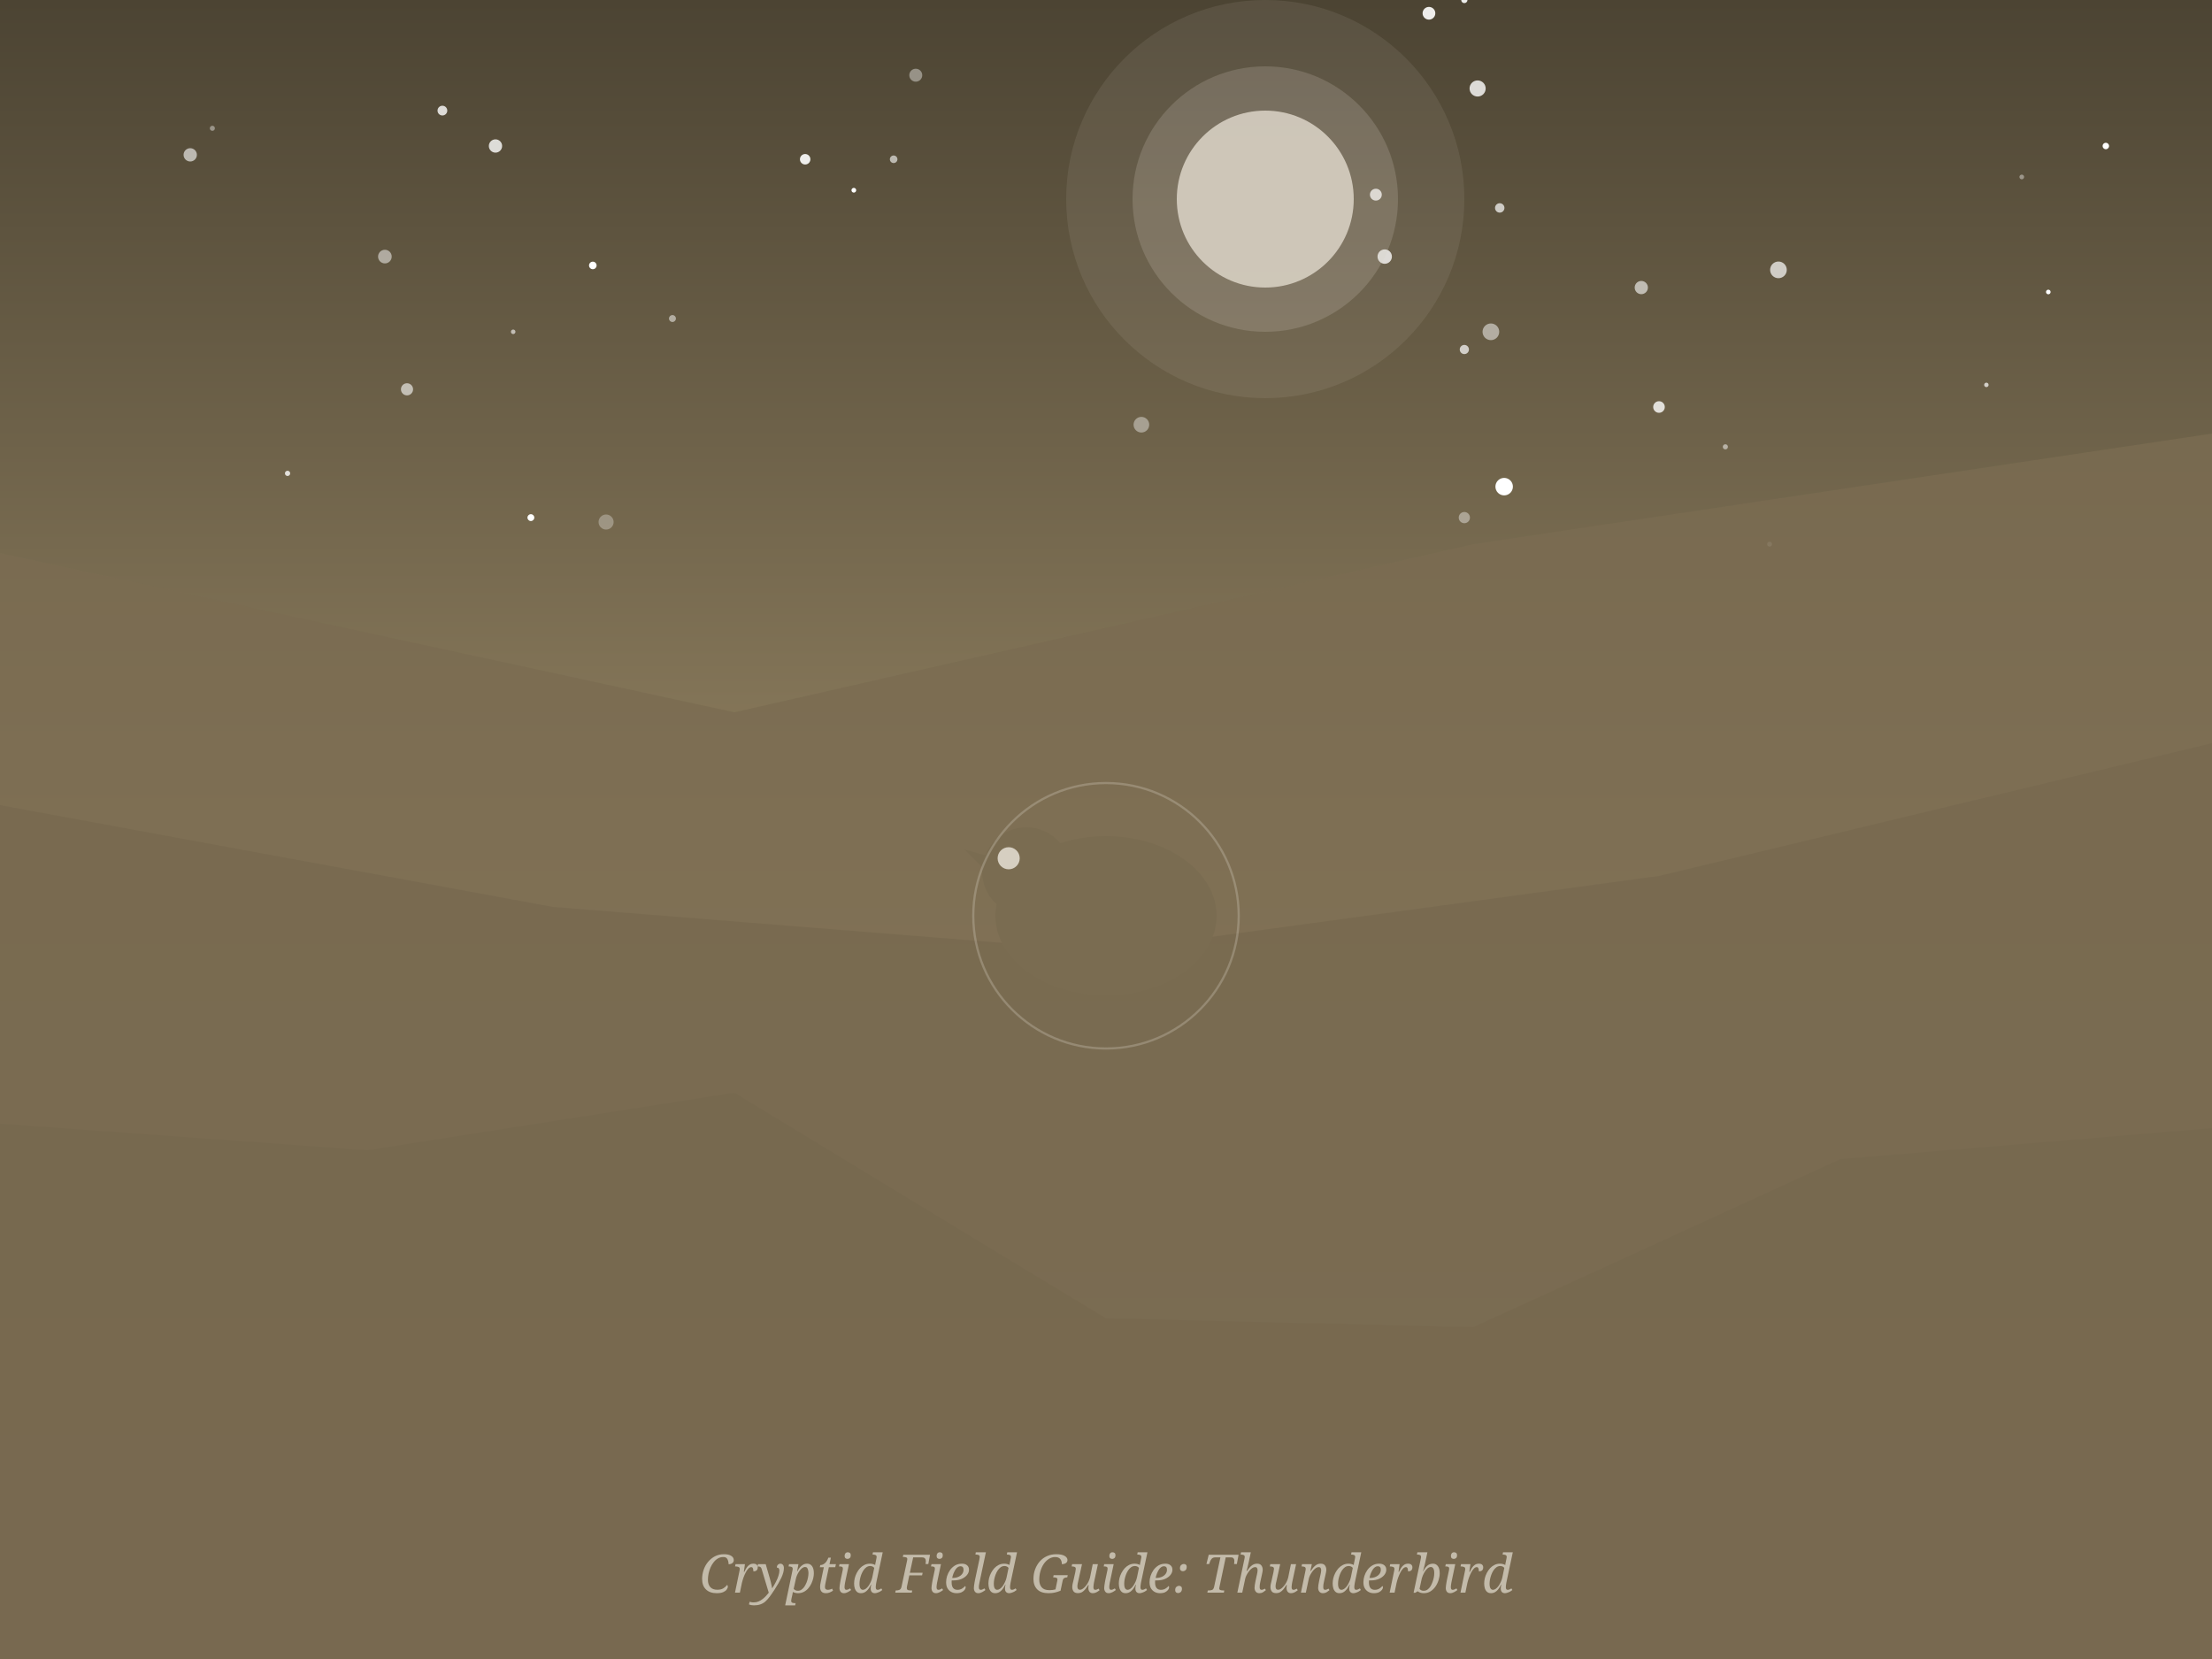
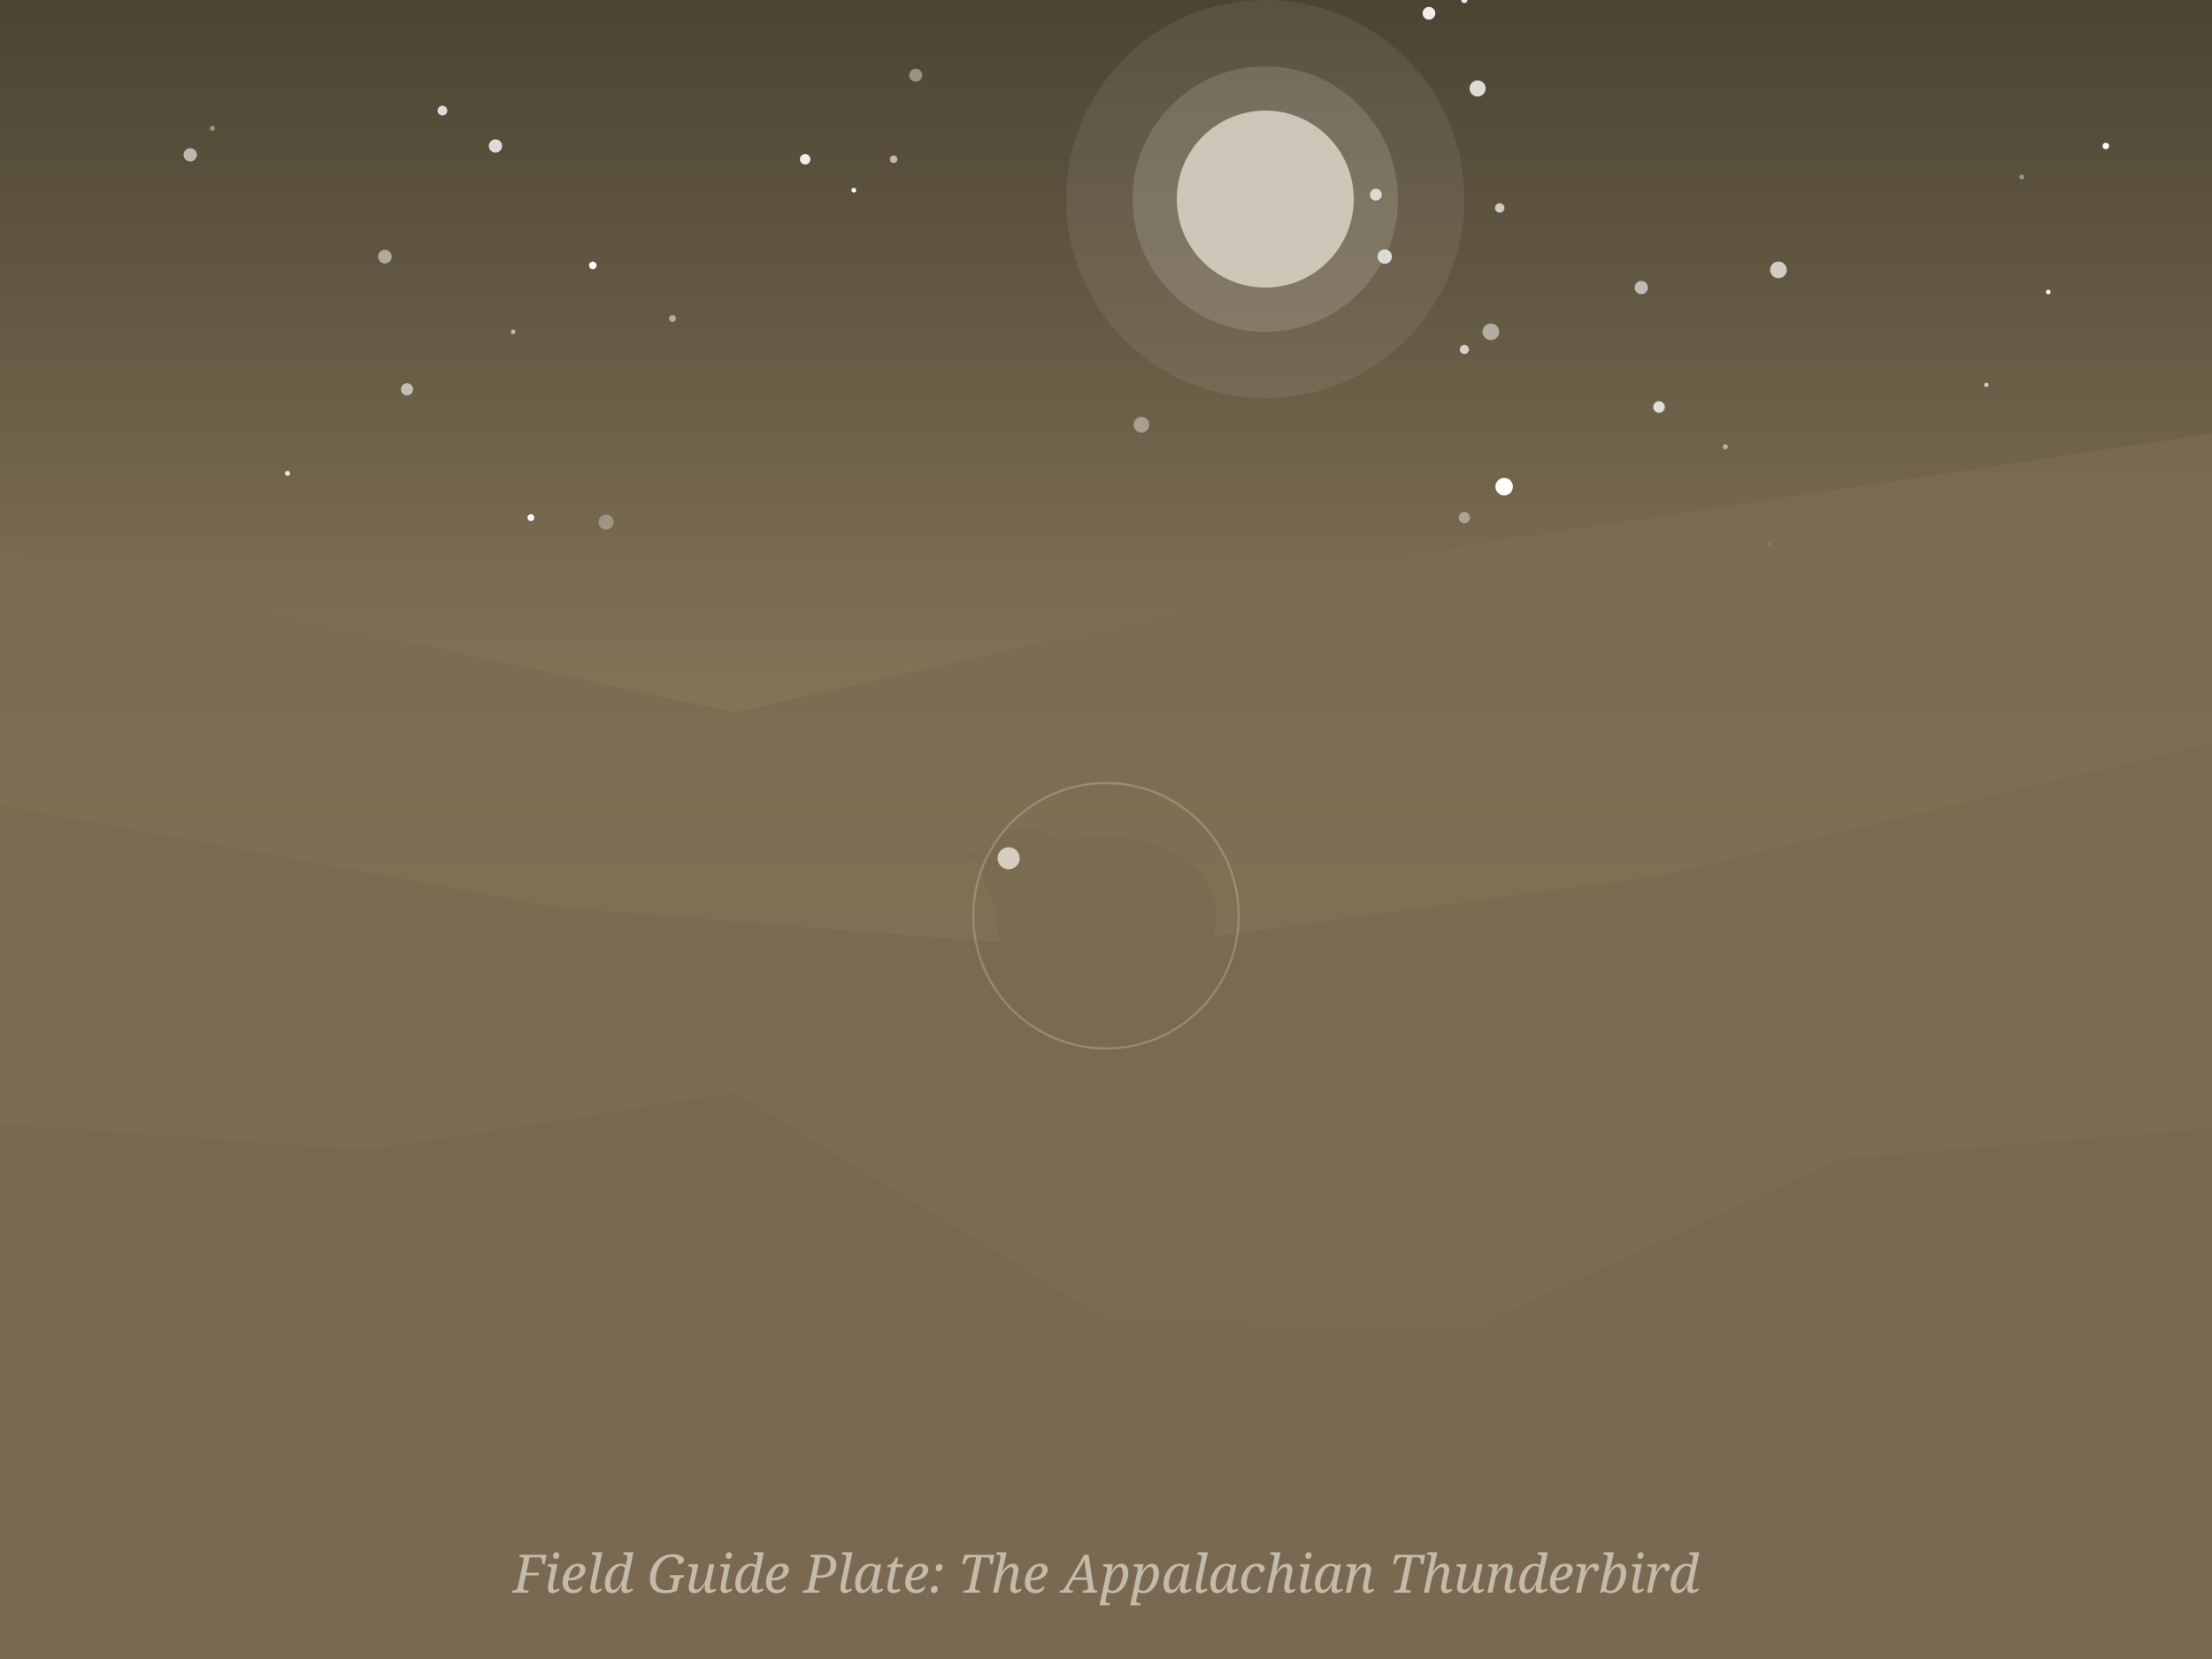
<svg xmlns="http://www.w3.org/2000/svg" viewBox="0 0 500 375" width="500" height="375">
  <defs>
    <linearGradient id="sky-pine-thunderbird-plate" x1="0" y1="0" x2="0" y2="1">
      <stop offset="0%" stop-color="#4c4433" />
      <stop offset="60%" stop-color="#998866" />
      <stop offset="100%" stop-color="#c1b7a3" />
    </linearGradient>
  </defs>
  <rect width="500" height="375" fill="url(#sky-pine-thunderbird-plate)" />
  <circle cx="313" cy="58" r="1.628" fill="white" opacity="0.8" />
  <circle cx="449" cy="87" r="0.504" fill="white" opacity="0.7" />
  <circle cx="339" cy="47" r="1.065" fill="white" opacity="0.7" />
  <circle cx="48" cy="29" r="0.576" fill="white" opacity="0.4" />
  <circle cx="258" cy="96" r="1.769" fill="white" opacity="0.4" />
  <circle cx="134" cy="60" r="0.855" fill="white" opacity="1.0" />
  <circle cx="87" cy="58" r="1.544" fill="white" opacity="0.5" />
  <circle cx="43" cy="35" r="1.505" fill="white" opacity="0.6" />
  <circle cx="311" cy="44" r="1.344" fill="white" opacity="0.8" />
  <circle cx="100" cy="25" r="1.102" fill="white" opacity="0.8" />
  <circle cx="137" cy="118" r="1.703" fill="white" opacity="0.3" />
  <circle cx="337" cy="75" r="1.886" fill="white" opacity="0.5" />
  <circle cx="112" cy="33" r="1.504" fill="white" opacity="0.8" />
  <circle cx="334" cy="20" r="1.823" fill="white" opacity="0.8" />
  <circle cx="152" cy="72" r="0.786" fill="white" opacity="0.5" />
  <circle cx="457" cy="40" r="0.532" fill="white" opacity="0.4" />
  <circle cx="371" cy="65" r="1.495" fill="white" opacity="0.6" />
  <circle cx="390" cy="101" r="0.581" fill="white" opacity="0.5" />
  <circle cx="400" cy="123" r="0.557" fill="white" opacity="0.4" />
  <circle cx="65" cy="107" r="0.596" fill="white" opacity="0.8" />
  <circle cx="116" cy="75" r="0.513" fill="white" opacity="0.6" />
  <circle cx="323" cy="3" r="1.44" fill="white" opacity="0.9" />
  <circle cx="120" cy="117" r="0.775" fill="white" opacity="1.0" />
  <circle cx="340" cy="110" r="1.976" fill="white" opacity="1.0" />
  <circle cx="182" cy="36" r="1.186" fill="white" opacity="0.9" />
  <circle cx="331" cy="0" r="0.707" fill="white" opacity="0.9" />
  <circle cx="92" cy="88" r="1.372" fill="white" opacity="0.6" />
  <circle cx="375" cy="92" r="1.312" fill="white" opacity="0.8" />
  <circle cx="402" cy="61" r="1.884" fill="white" opacity="0.7" />
  <circle cx="331" cy="117" r="1.268" fill="white" opacity="0.4" />
  <circle cx="463" cy="66" r="0.522" fill="white" opacity="1.0" />
  <circle cx="193" cy="43" r="0.535" fill="white" opacity="1.0" />
  <circle cx="331" cy="79" r="1.038" fill="white" opacity="0.7" />
  <circle cx="202" cy="36" r="0.856" fill="white" opacity="0.6" />
  <circle cx="207" cy="17" r="1.466" fill="white" opacity="0.4" />
  <circle cx="476" cy="33" r="0.731" fill="white" opacity="1.0" />
  <circle cx="286" cy="45" r="20" fill="#d6cfc1" opacity="0.9" />
  <circle cx="286" cy="45" r="30" fill="#d6cfc1" opacity="0.2" />
  <circle cx="286" cy="45" r="45" fill="#d6cfc1" opacity="0.1" />
  <polygon points="0,375 0,254 83,260 166,247 250,298 333,300 416,262 500,255 500,375" fill="#5b513d" opacity="0.8" />
  <polygon points="0,375 0,182 125,205 250,215 375,198 500,168 500,375" fill="#6b5f47" opacity="0.8" />
  <polygon points="0,375 0,125 166,161 333,123 500,98 500,375" fill="#7a6c51" opacity="0.8" />
  <g transform="translate(250,207)">
    <ellipse cx="0" cy="0" rx="25" ry="18" fill="#7a6c51" />
    <circle cx="-18" cy="-10" r="10" fill="#7a6c51" />
    <circle cx="-22" cy="-13" r="2.5" fill="#d6cfc1" />
    <path d="M-25,-13 L-32,-15 L-28,-11" fill="#7a6c51" />
    <circle cx="0" cy="0" r="30" fill="none" stroke="#d6cfc1" stroke-width="0.5" opacity="0.3" />
  </g>
-   <text x="250" y="360" text-anchor="middle" fill="#d6cfc1" font-family="Georgia, serif" font-size="12" font-style="italic" opacity="0.8">Cryptid Field Guide: Thunderbird</text>
+   <text x="250" y="360" text-anchor="middle" fill="#d6cfc1" font-family="Georgia, serif" font-size="12" font-style="italic" opacity="0.8">Field Guide Plate: The Appalachian Thunderbird</text>
</svg>
